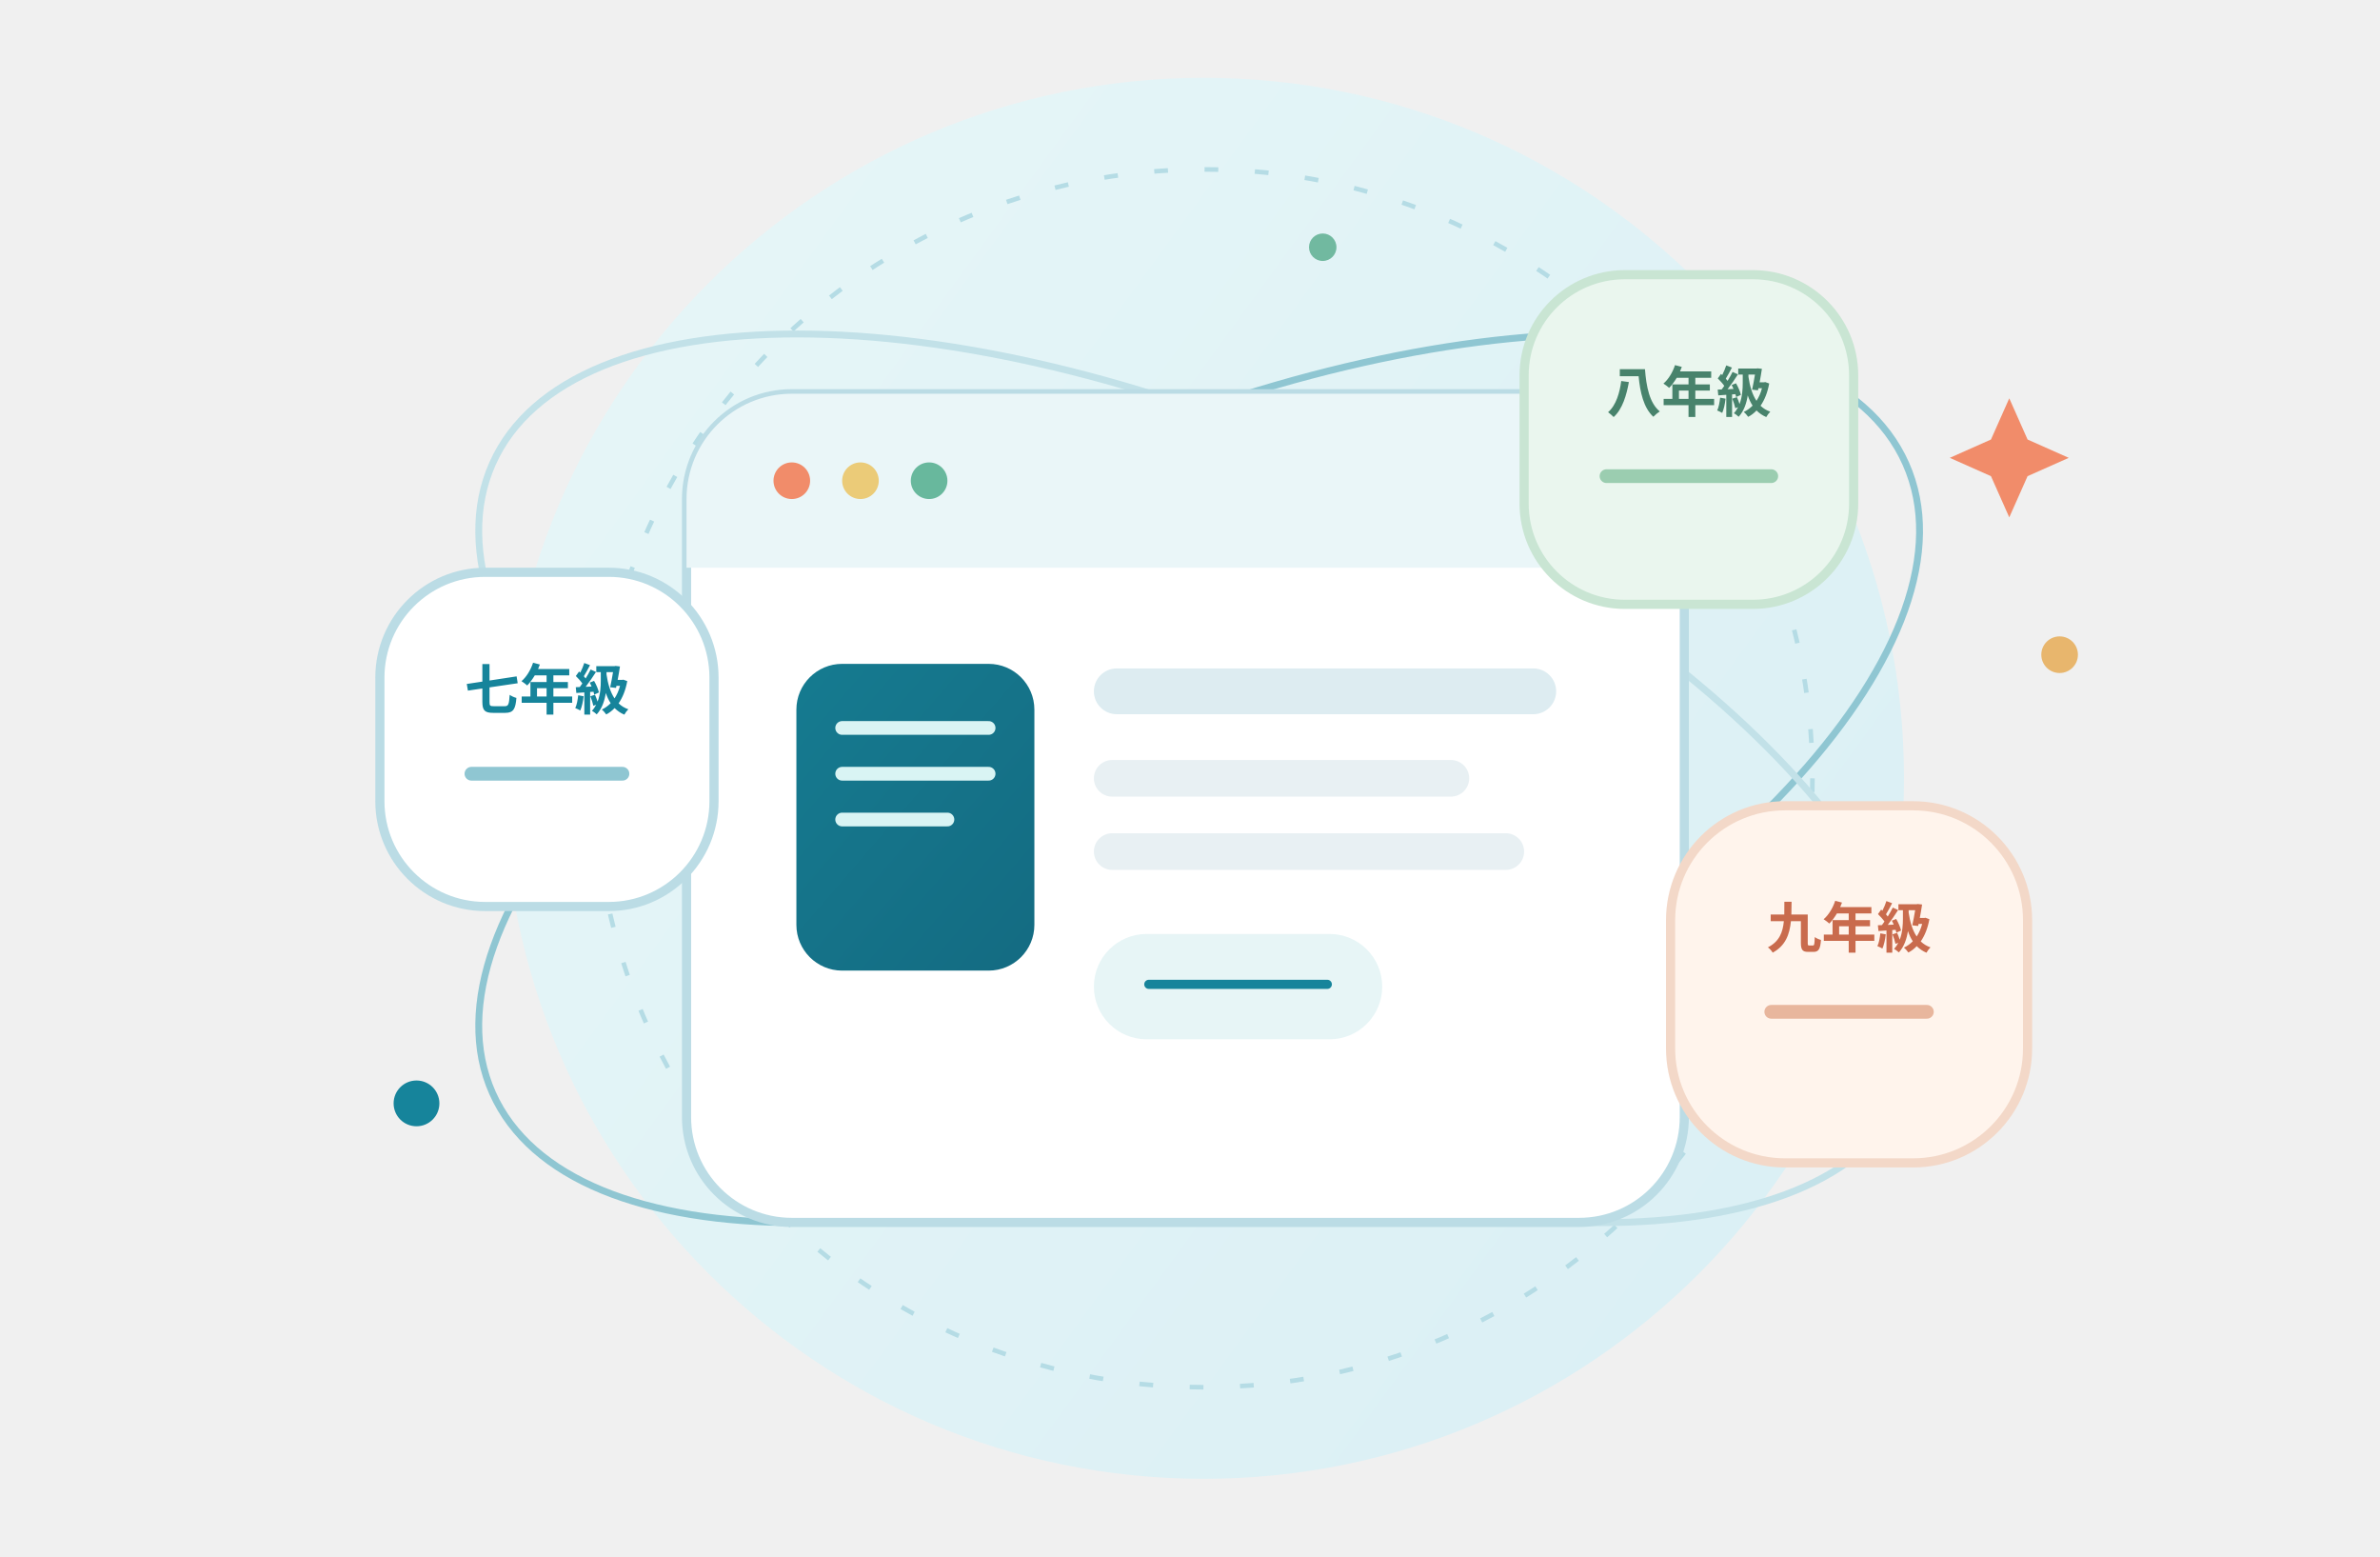
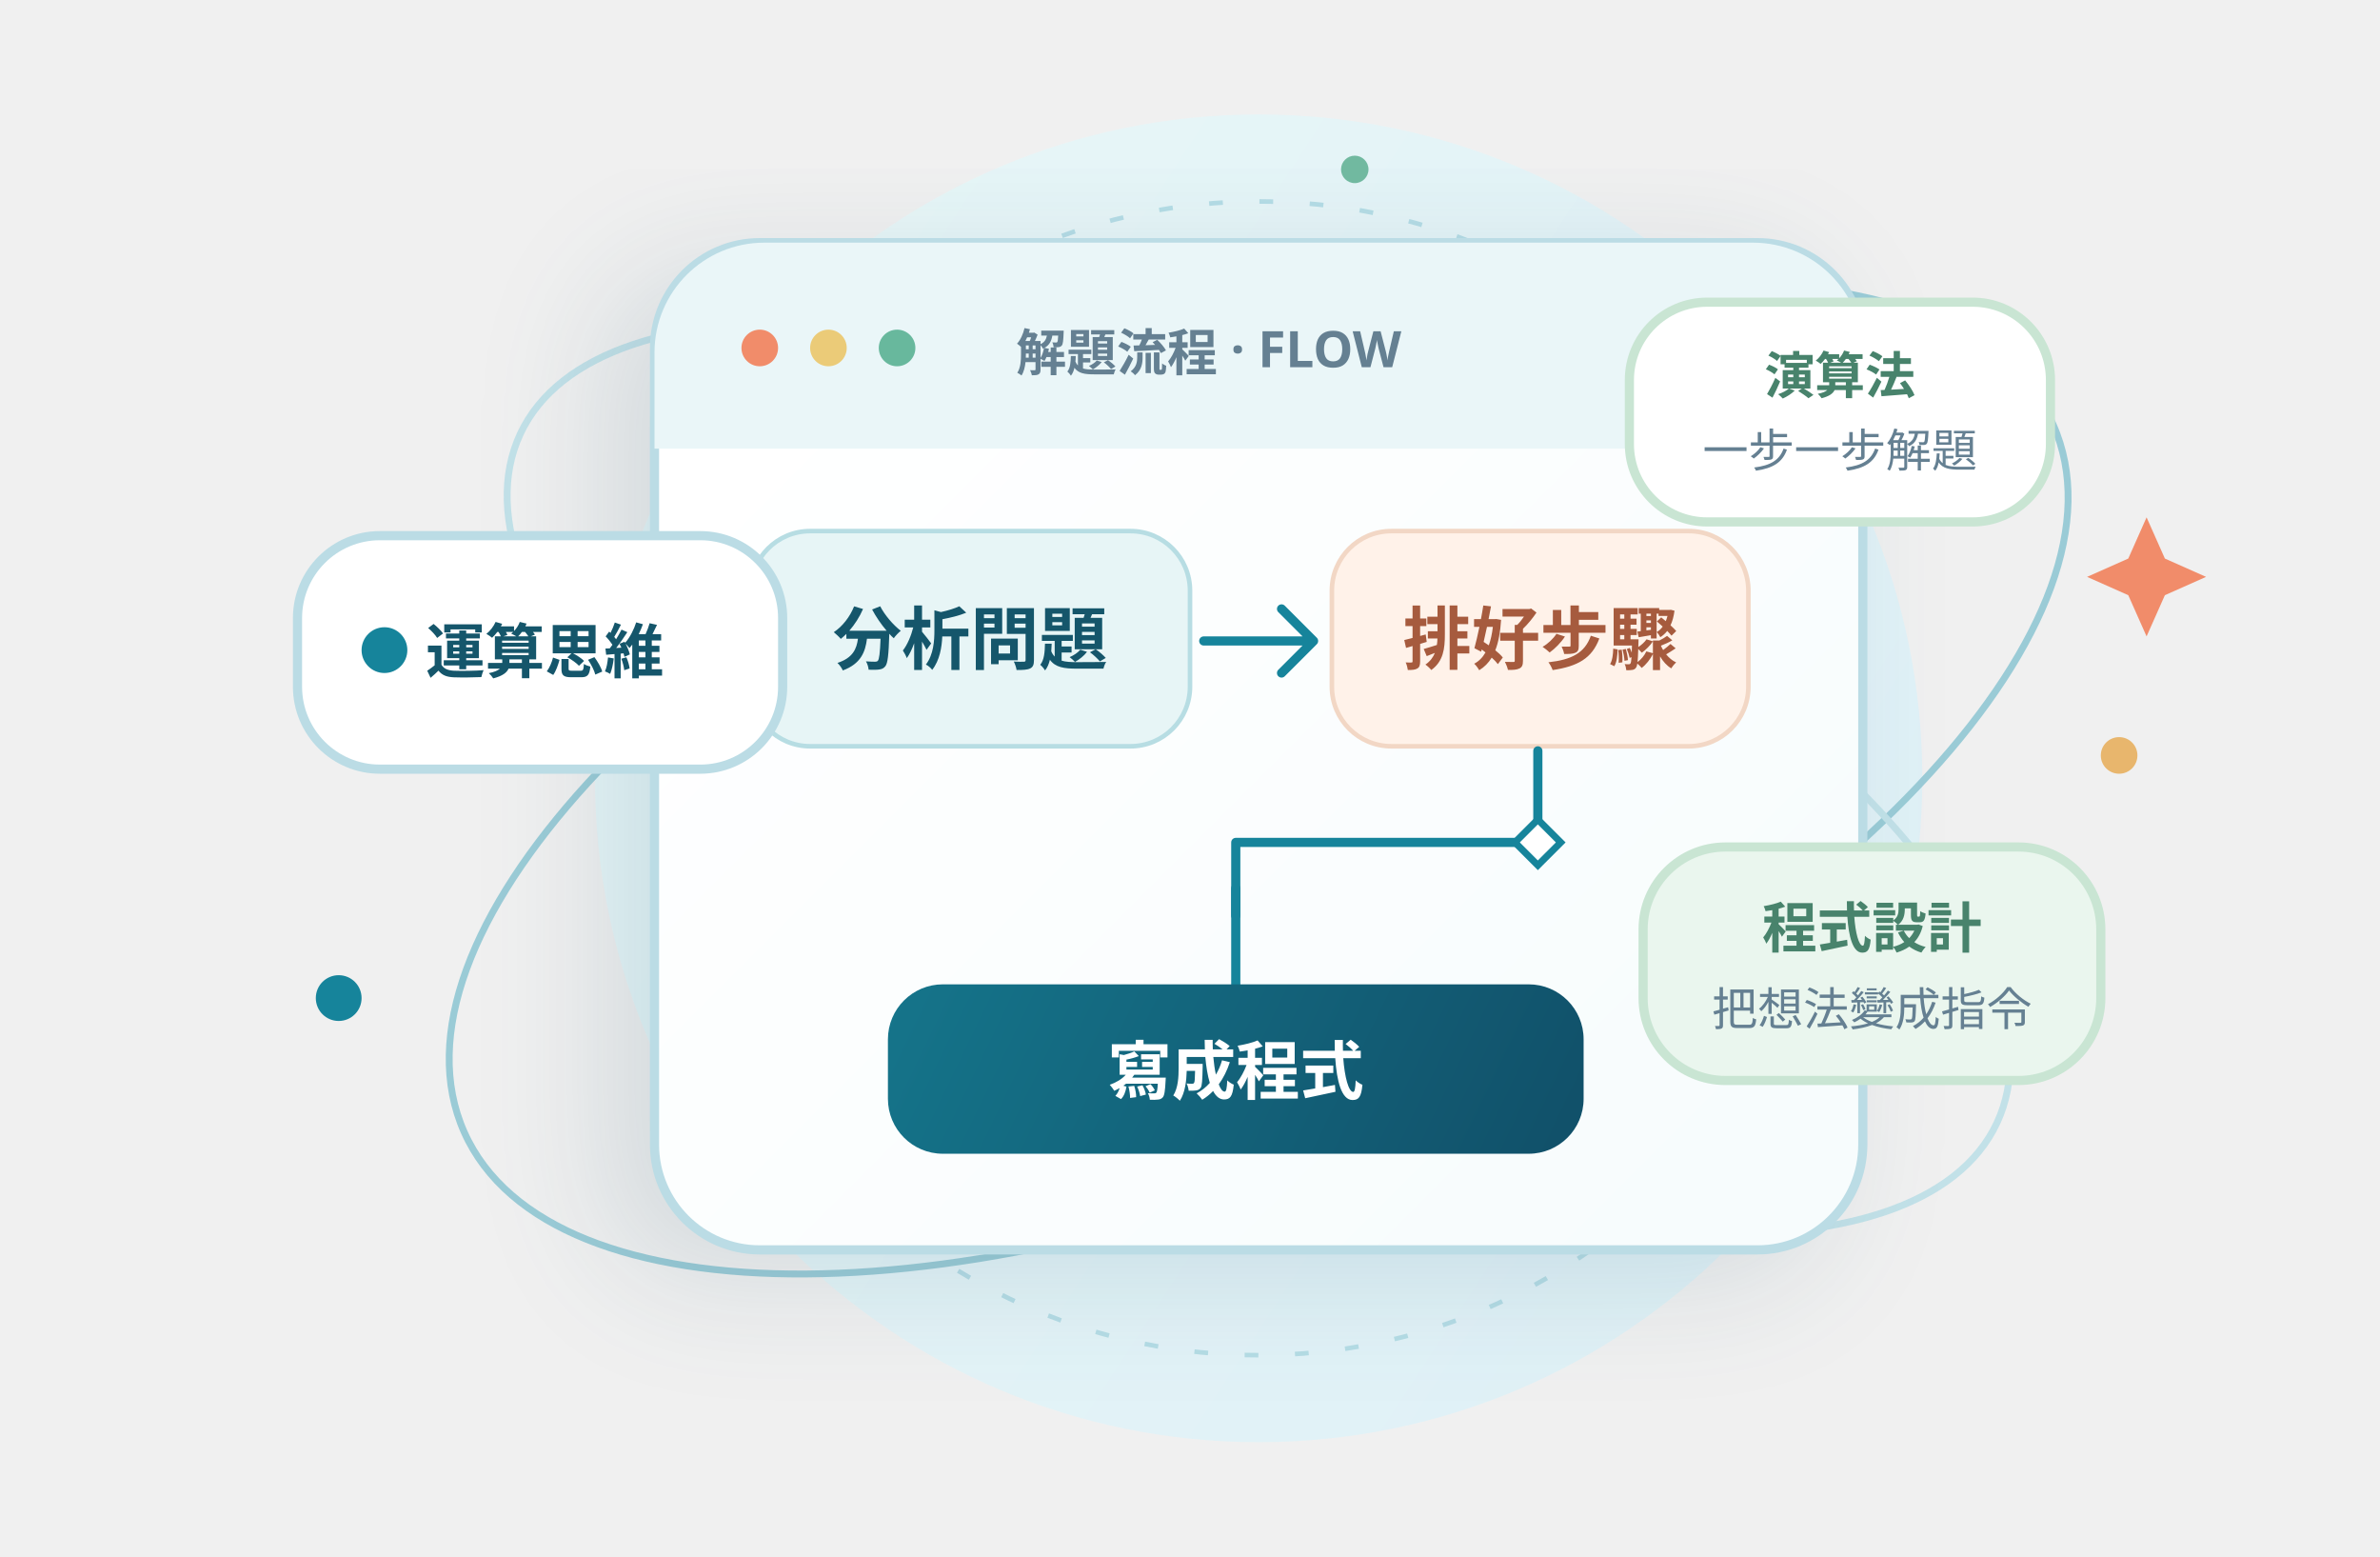
<svg xmlns="http://www.w3.org/2000/svg" viewBox="0 0 520 340" fill="none">
  <defs>
-     <linearGradient id="wash" x1="64" y1="28" x2="462" y2="318" gradientUnits="userSpaceOnUse">
-       <stop stop-color="#E8F7F8" />
-       <stop offset="1" stop-color="#D8EEF4" />
+     <linearGradient id="bg" x1="50" y1="35" x2="470" y2="310" gradientUnits="userSpaceOnUse">
+       <stop stop-color="#EAF8F8" />
+       <stop offset="1" stop-color="#DDEFF6" />
    </linearGradient>
-     <linearGradient id="cover" x1="171" y1="115" x2="354" y2="273" gradientUnits="userSpaceOnUse">
+     <linearGradient id="screen" x1="178" y1="75" x2="370" y2="267" gradientUnits="userSpaceOnUse">
+       <stop stop-color="#fff" />
+       <stop offset="1" stop-color="#F7FCFD" />
+     </linearGradient>
+     <linearGradient id="accent" x1="177" y1="153" x2="347" y2="235" gradientUnits="userSpaceOnUse">
      <stop stop-color="#167F94" />
      <stop offset="1" stop-color="#11516A" />
    </linearGradient>
-     <filter id="shadow" x="95" y="44" width="336" height="273" filterUnits="userSpaceOnUse" color-interpolation-filters="sRGB">
-       <feGaussianBlur stdDeviation="12" />
+     <filter id="shadow" x="94" y="37" width="345" height="295" filterUnits="userSpaceOnUse" color-interpolation-filters="sRGB">
+       <feGaussianBlur stdDeviation="13" />
    </filter>
  </defs>
-   <circle cx="263" cy="170" r="153" fill="url(#wash)" />
-   <circle cx="263" cy="170" r="133" stroke="#B5DCE5" stroke-dasharray="3 8" />
-   <ellipse cx="262" cy="170" rx="169" ry="75" transform="rotate(-24 262 170)" stroke="#8FC6D2" stroke-width="1.5" />
-   <ellipse cx="262" cy="170" rx="169" ry="75" transform="rotate(24 262 170)" stroke="#C2E1E8" stroke-width="1.5" />
-   <rect x="150" y="86" width="218" height="181" rx="23" fill="#fff" stroke="#BBDCE5" stroke-width="2" />
-   <path d="M150 109c0-12.7 10.3-23 23-23h172c12.7 0 23 10.3 23 23v15H150v-15Z" fill="#EAF6F8" />
-   <circle cx="173" cy="105" r="4" fill="#F18C6A" />
-   <circle cx="188" cy="105" r="4" fill="#EBCB78" />
-   <circle cx="203" cy="105" r="4" fill="#68B89D" />
-   <rect x="174" y="145" width="52" height="67" rx="10" fill="url(#cover)" />
-   <path d="M184 159h32M184 169h32M184 179h23" stroke="#D9F4F4" stroke-width="3" stroke-linecap="round" />
-   <rect x="239" y="146" width="101" height="10" rx="5" fill="#DDECF1" />
-   <rect x="239" y="166" width="82" height="8" rx="4" fill="#E8F0F3" />
-   <rect x="239" y="182" width="94" height="8" rx="4" fill="#E8F0F3" />
-   <rect x="239" y="204" width="63" height="23" rx="11.5" fill="#E7F5F6" />
-   <path d="M251 215h39" stroke="#16849B" stroke-width="2" stroke-linecap="round" />
-   <rect x="83" y="125" width="73" height="73" rx="23" fill="#fff" stroke="#BBDCE5" stroke-width="2" />
-   <text x="119.5" y="155" text-anchor="middle" fill="#16849B" font-family="system-ui,sans-serif" font-size="12" font-weight="700">七年級</text>
-   <path d="M103 169h33" stroke="#8FC6D2" stroke-width="3" stroke-linecap="round" />
-   <rect x="365" y="176" width="78" height="78" rx="25" fill="#FFF4EC" stroke="#F3D8C8" stroke-width="2" />
-   <text x="404" y="207" text-anchor="middle" fill="#C96B4D" font-family="system-ui,sans-serif" font-size="12" font-weight="700">九年級</text>
-   <path d="M387 221h34" stroke="#E8B69D" stroke-width="3" stroke-linecap="round" />
-   <rect x="333" y="60" width="72" height="72" rx="22" fill="#EAF6EE" stroke="#C9E5D3" stroke-width="2" />
-   <text x="369" y="90" text-anchor="middle" fill="#48836C" font-family="system-ui,sans-serif" font-size="12" font-weight="700">八年級</text>
-   <path d="M351 104h36" stroke="#9BCDB0" stroke-width="3" stroke-linecap="round" />
-   <path d="m439 87 4 9 9 4-9 4-4 9-4-9-9-4 9-4 4-9Z" fill="#F18C6A" />
-   <circle cx="91" cy="241" r="5" fill="#16849B" />
-   <circle cx="450" cy="143" r="4" fill="#E8B66D" />
-   <circle cx="289" cy="54" r="3" fill="#71B9A0" />
+   <circle cx="275" cy="170" r="145" fill="url(#bg)" />
+   <circle cx="275" cy="170" r="126" stroke="#B5DCE5" stroke-dasharray="3 8" />
+   <ellipse cx="275" cy="170" rx="190" ry="83" transform="rotate(-24 275 170)" stroke="#9ACBD6" stroke-width="1.5" />
+   <ellipse cx="275" cy="170" rx="178" ry="72" transform="rotate(25 275 170)" stroke="#C2E1E8" stroke-width="1.5" />
+   <rect x="130" y="57" width="270" height="224" rx="25" fill="#174962" opacity=".12" filter="url(#shadow)" />
+   <rect x="143" y="53" width="264" height="220" rx="23" fill="url(#screen)" stroke="#BBDCE5" stroke-width="2" />
+   <path d="M143 77c0-13.255 10.745-24 24-24h216c13.255 0 24 10.745 24 24v21H143V77Z" fill="#EAF6F8" />
+   <circle cx="166" cy="76" r="4" fill="#F18C6A" />
+   <circle cx="181" cy="76" r="4" fill="#EBCB78" />
+   <circle cx="196" cy="76" r="4" fill="#68B89D" />
+   <text x="222" y="81" fill="#658092" font-family="system-ui,sans-serif" font-size="11" font-weight="650">解題流程 · FLOW</text>
+   <rect x="164" y="116" width="96" height="47" rx="13" fill="#E7F5F6" stroke="#B7DDE3" />
+   <text x="212" y="145" text-anchor="middle" fill="#15566B" font-family="system-ui,sans-serif" font-size="15" font-weight="700">分析問題</text>
+   <path d="M263 140h24m-7-7 7 7-7 7" stroke="#16849B" stroke-width="2" stroke-linecap="round" stroke-linejoin="round" />
+   <rect x="291" y="116" width="91" height="47" rx="13" fill="#FFF2E9" stroke="#F2D7C5" />
+   <text x="336.5" y="145" text-anchor="middle" fill="#A65B3E" font-family="system-ui,sans-serif" font-size="15" font-weight="700">排好步驟</text>
+   <path d="M336 164v19" stroke="#16849B" stroke-width="2" stroke-linecap="round" />
+   <path d="m336 179 5 5-5 5-5-5 5-5Z" fill="#fff" stroke="#16849B" stroke-width="1.5" />
+   <path d="M331 184h-61v16" stroke="#16849B" stroke-width="2" stroke-linecap="round" stroke-linejoin="round" />
+   <path d="M270 194v22" stroke="#16849B" stroke-width="2" stroke-linecap="round" />
+   <rect x="194" y="215" width="152" height="37" rx="12" fill="url(#accent)" />
+   <text x="270" y="239" text-anchor="middle" fill="#fff" font-family="system-ui,sans-serif" font-size="14" font-weight="700">寫成程式</text>
+   <rect x="65" y="117" width="106" height="51" rx="18" fill="#fff" stroke="#BBDCE5" stroke-width="2" />
+   <circle cx="84" cy="142" r="5" fill="#16849B" />
+   <text x="119" y="147" text-anchor="middle" fill="#15566B" font-family="system-ui,sans-serif" font-size="13" font-weight="700">運算思維</text>
+   <rect x="359" y="185" width="100" height="51" rx="18" fill="#EAF6EE" stroke="#C9E5D3" stroke-width="2" />
+   <text x="409" y="207" text-anchor="middle" fill="#48836C" font-family="system-ui,sans-serif" font-size="12" font-weight="700">程式設計</text>
+   <text x="409" y="224" text-anchor="middle" fill="#658092" font-family="system-ui,sans-serif" font-size="10">把想法變成指令</text>
+   <rect x="356" y="66" width="92" height="48" rx="17" fill="#fff" stroke="#C9E5D3" stroke-width="2" />
+   <text x="402" y="86" text-anchor="middle" fill="#48836C" font-family="system-ui,sans-serif" font-size="11" font-weight="700">演算法</text>
+   <text x="402" y="102" text-anchor="middle" fill="#658092" font-family="system-ui,sans-serif" font-size="10">一步一步解題</text>
+   <path d="m469 113 4 9 9 4-9 4-4 9-4-9-9-4 9-4 4-9Z" fill="#F18C6A" />
+   <circle cx="74" cy="218" r="5" fill="#16849B" />
+   <circle cx="463" cy="165" r="4" fill="#E8B66D" />
+   <circle cx="296" cy="37" r="3" fill="#71B9A0" />
</svg>
